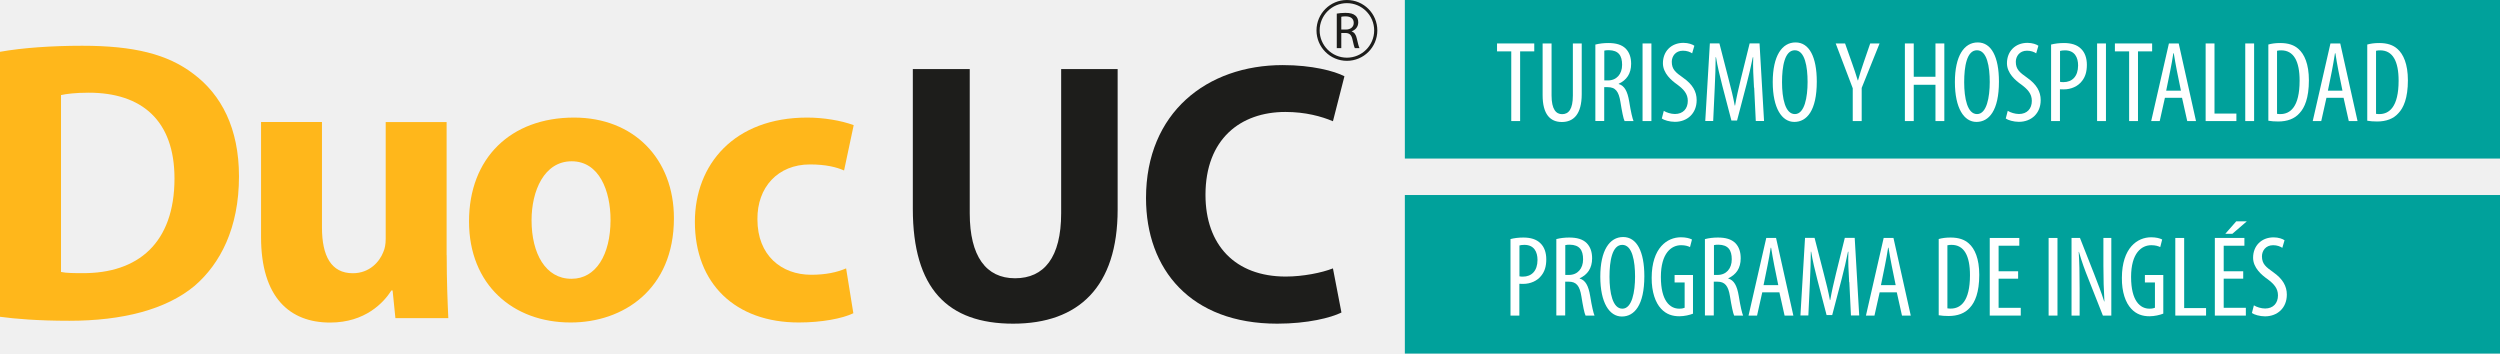
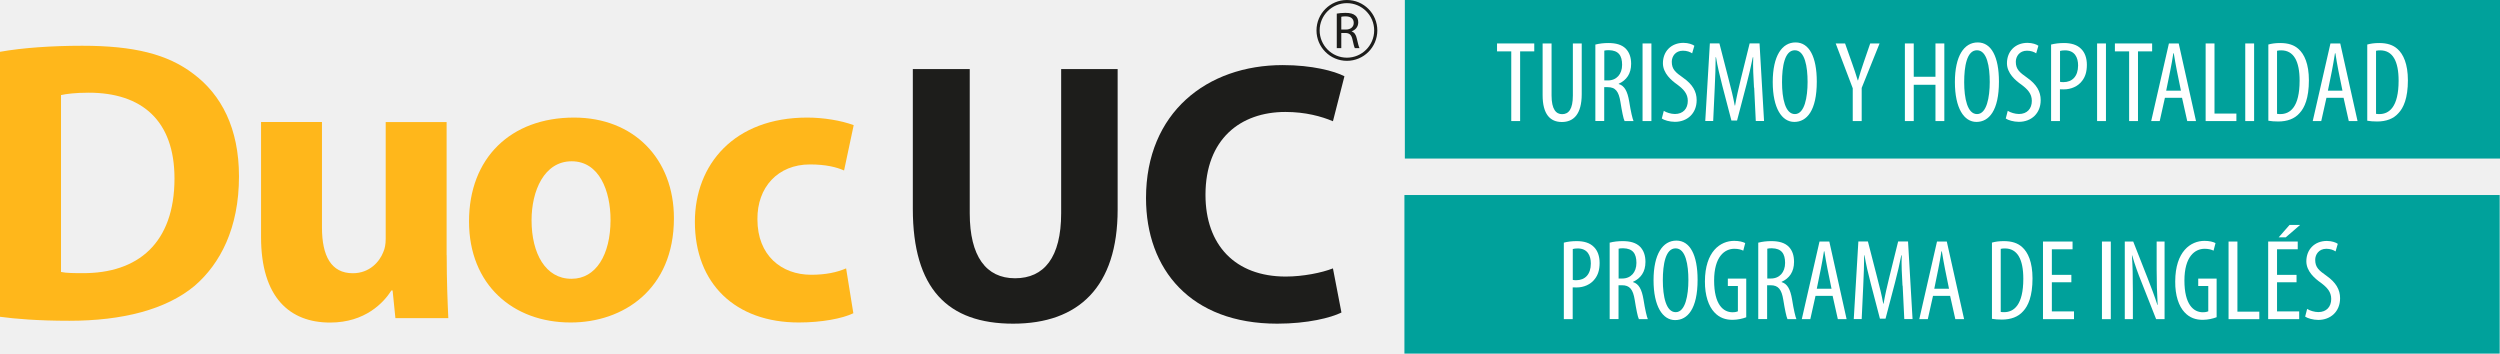
<svg xmlns="http://www.w3.org/2000/svg" id="Capa_1" viewBox="0 0 293.43 41.5">
  <defs>
    <style>.cls-1{fill:#1d1d1b;}.cls-2{fill:#fff;}.cls-3{fill:#00a19b;}.cls-4{fill:#ffb71b;}</style>
  </defs>
  <path class="cls-4" d="M0,6.08c2.64-.47,6.07-.71,9.65-.71,6.07,0,10.03.99,13.04,3.29,3.29,2.45,5.36,6.4,5.36,12.05,0,6.07-2.21,10.26-5.22,12.85-3.34,2.78-8.47,4.09-14.69,4.09-3.72,0-6.4-.23-8.14-.47V6.08ZM7.15,31.92c.61.14,1.65.14,2.5.14,6.54.05,10.83-3.53,10.83-11.11,0-6.83-3.86-10.07-10.07-10.07-1.55,0-2.64.14-3.25.28v20.76Z" />
  <path class="cls-4" d="M52.43,29.95c0,3.01.1,5.46.19,7.39h-6.21l-.33-3.25h-.14c-.89,1.41-3.06,3.77-7.2,3.77-4.71,0-8.1-2.92-8.1-10.03v-13.51h7.15v12.38c0,3.34,1.08,5.37,3.62,5.37,1.98,0,3.15-1.37,3.58-2.49.19-.42.28-.94.28-1.55v-13.7h7.15v15.63Z" />
  <path class="cls-4" d="M66.96,37.85c-6.73,0-11.91-4.42-11.91-11.86s4.89-12.19,12.33-12.19c7.01,0,11.72,4.85,11.72,11.81,0,8.38-5.98,12.24-12.1,12.24h-.05ZM67.1,32.72c2.82,0,4.56-2.78,4.56-6.92,0-3.39-1.32-6.87-4.56-6.87s-4.71,3.48-4.71,6.92c0,3.91,1.65,6.87,4.66,6.87h.05Z" />
  <path class="cls-4" d="M100.15,36.77c-1.27.61-3.67,1.08-6.4,1.08-7.44,0-12.19-4.56-12.19-11.81,0-6.73,4.61-12.24,13.18-12.24,1.88,0,3.95.33,5.46.89l-1.13,5.32c-.85-.38-2.12-.71-4-.71-3.77,0-6.21,2.68-6.17,6.45,0,4.24,2.83,6.5,6.31,6.5,1.7,0,3.01-.28,4.1-.75l.85,5.27Z" />
  <path class="cls-1" d="M113.82,8.11v16.92c0,5.06,1.92,7.63,5.32,7.63s5.41-2.44,5.41-7.63V8.11h6.63v16.49c0,9.07-4.58,13.39-12.26,13.39s-11.78-4.1-11.78-13.48V8.11h6.67Z" />
  <path class="cls-1" d="M157.45,36.68c-1.22.61-3.97,1.31-7.54,1.31-10.16,0-15.4-6.37-15.4-14.74,0-10.03,7.15-15.61,16.05-15.61,3.45,0,6.06.7,7.24,1.31l-1.35,5.28c-1.35-.57-3.23-1.09-5.58-1.09-5.28,0-9.38,3.19-9.38,9.73,0,5.89,3.49,9.59,9.42,9.59,2.01,0,4.23-.44,5.54-.96l1,5.19Z" />
  <path class="cls-1" d="M156.89,1.6c.27-.05.65-.09,1.02-.09.57,0,.93.1,1.19.33.21.18.32.46.32.78,0,.54-.34.9-.77,1.05v.02c.32.11.51.4.6.83.13.57.23.97.32,1.13h-.55c-.07-.12-.16-.47-.27-.98-.12-.57-.34-.78-.82-.8h-.5v1.78h-.53V1.6ZM157.42,3.47h.54c.57,0,.93-.31.93-.78,0-.53-.38-.76-.94-.77-.26,0-.44.02-.52.05v1.5Z" />
  <path class="cls-1" d="M158.09,7.14c-1.97,0-3.57-1.6-3.57-3.57s1.6-3.57,3.57-3.57,3.57,1.6,3.57,3.57-1.6,3.57-3.57,3.57ZM158.09.37c-1.77,0-3.2,1.44-3.2,3.2s1.44,3.2,3.2,3.2,3.2-1.44,3.2-3.2-1.44-3.2-3.2-3.2Z" />
  <rect class="cls-3" x="164.89" width="128.55" height="18.61" />
  <path class="cls-2" d="M177.37,6.03h-1.66v-.93h4.37v.93h-1.66v8.18h-1.04V6.03Z" />
  <path class="cls-2" d="M182.11,5.1v6.11c0,1.64.54,2.19,1.24,2.19.77,0,1.26-.59,1.26-2.19v-6.11h1.04v5.95c0,2.37-.97,3.27-2.33,3.27s-2.26-.89-2.26-3.15v-6.07h1.04Z" />
  <path class="cls-2" d="M187.26,5.23c.45-.12.99-.18,1.5-.18.91,0,1.58.19,2.05.65.45.46.64,1.07.64,1.79,0,1.16-.54,1.92-1.46,2.34v.03c.68.2,1.03.85,1.23,2.04.2,1.26.39,2.03.51,2.31h-1.05c-.14-.27-.31-1.14-.49-2.26-.2-1.24-.59-1.72-1.49-1.72h-.41v3.97h-1.04V5.23ZM188.3,9.44h.43c1,0,1.66-.73,1.66-1.83s-.43-1.7-1.55-1.72c-.2,0-.41.01-.54.05v3.49Z" />
  <path class="cls-2" d="M193.83,5.1v9.11h-1.04V5.1h1.04Z" />
  <path class="cls-2" d="M195.28,13.01c.31.2.85.37,1.31.37.95,0,1.51-.62,1.51-1.54,0-.84-.49-1.35-1.2-1.89-.72-.5-1.72-1.35-1.72-2.53,0-1.38.96-2.39,2.41-2.39.57,0,1.07.18,1.28.34l-.26.89c-.23-.16-.61-.31-1.08-.31-.89,0-1.31.68-1.31,1.3,0,.91.47,1.26,1.34,1.88,1.1.77,1.58,1.61,1.58,2.62,0,1.57-1.11,2.55-2.55,2.55-.62,0-1.29-.2-1.54-.39l.23-.89Z" />
  <path class="cls-2" d="M205.87,10.29c-.07-1.2-.14-2.54-.09-3.57h-.05c-.2,1.01-.45,2.09-.73,3.16l-1.12,4.27h-.66l-1.07-4.1c-.3-1.16-.57-2.29-.74-3.34h-.04c0,1.07-.05,2.34-.11,3.64l-.18,3.85h-.93l.54-9.11h1.12l1.07,4.16c.31,1.2.54,2.1.73,3.14h.04c.18-1.04.38-1.91.68-3.14l1.03-4.16h1.16l.53,9.11h-.97l-.19-3.92Z" />
  <path class="cls-2" d="M213.24,9.58c0,3.42-1.18,4.73-2.64,4.73s-2.53-1.61-2.53-4.68,1.08-4.65,2.68-4.65,2.49,1.69,2.49,4.6ZM209.16,9.65c0,1.88.37,3.74,1.51,3.74s1.49-1.99,1.49-3.77-.31-3.72-1.5-3.72-1.5,1.89-1.5,3.75Z" />
  <path class="cls-2" d="M217.46,14.21v-3.85l-2-5.26h1.1l.81,2.29c.23.64.47,1.35.68,2.05h.03c.19-.7.42-1.39.66-2.1l.77-2.24h1.1l-2.1,5.22v3.89h-1.04Z" />
  <path class="cls-2" d="M224.62,5.1v3.91h2.55v-3.91h1.04v9.11h-1.04v-4.26h-2.55v4.26h-1.04V5.1h1.04Z" />
  <path class="cls-2" d="M234.62,9.58c0,3.42-1.18,4.73-2.64,4.73s-2.53-1.61-2.53-4.68,1.08-4.65,2.68-4.65,2.49,1.69,2.49,4.6ZM230.54,9.65c0,1.88.37,3.74,1.51,3.74s1.49-1.99,1.49-3.77-.31-3.72-1.5-3.72-1.5,1.89-1.5,3.75Z" />
  <path class="cls-2" d="M235.66,13.01c.31.2.85.37,1.31.37.95,0,1.51-.62,1.51-1.54,0-.84-.49-1.35-1.2-1.89-.72-.5-1.72-1.35-1.72-2.53,0-1.38.96-2.39,2.41-2.39.57,0,1.07.18,1.28.34l-.26.89c-.23-.16-.61-.31-1.08-.31-.89,0-1.31.68-1.31,1.3,0,.91.47,1.26,1.34,1.88,1.09.77,1.58,1.61,1.58,2.62,0,1.57-1.11,2.55-2.56,2.55-.62,0-1.28-.2-1.54-.39l.23-.89Z" />
  <path class="cls-2" d="M240.74,5.23c.42-.11.92-.18,1.51-.18.84,0,1.54.2,2.01.68.45.43.68,1.09.68,1.88,0,.84-.2,1.41-.55,1.87-.5.68-1.34,1.01-2.15,1.01-.18,0-.31,0-.46-.01v3.73h-1.04V5.23ZM241.78,9.6c.12.03.23.04.41.04,1.03,0,1.72-.68,1.72-1.96,0-.93-.39-1.77-1.54-1.77-.24,0-.45.03-.58.07v3.62Z" />
  <path class="cls-2" d="M247.18,5.1v9.11h-1.04V5.1h1.04Z" />
  <path class="cls-2" d="M249.89,6.03h-1.66v-.93h4.37v.93h-1.66v8.18h-1.04V6.03Z" />
  <path class="cls-2" d="M254.1,11.48l-.61,2.73h-1l2.08-9.11h1.15l2.03,9.11h-1.03l-.61-2.73h-2.01ZM255.98,10.64l-.47-2.31c-.13-.65-.26-1.41-.37-2.08h-.05c-.11.69-.24,1.47-.37,2.08l-.47,2.31h1.73Z" />
  <path class="cls-2" d="M258.88,5.1h1.04v8.23h2.57v.88h-3.61V5.1Z" />
  <path class="cls-2" d="M264.57,5.1v9.11h-1.04V5.1h1.04Z" />
  <path class="cls-2" d="M266.22,5.23c.41-.12.88-.18,1.41-.18.96,0,1.64.24,2.14.69.7.61,1.23,1.78,1.23,3.69,0,2.08-.51,3.22-1.09,3.84-.59.68-1.46.99-2.51.99-.42,0-.85-.03-1.16-.09V5.23ZM267.26,13.36c.15.03.3.03.39.03,1.15,0,2.26-.83,2.26-3.92,0-2.3-.7-3.56-2.16-3.56-.16,0-.35.01-.49.05v7.4Z" />
  <path class="cls-2" d="M273.06,11.48l-.61,2.73h-1l2.08-9.11h1.15l2.03,9.11h-1.03l-.61-2.73h-2.01ZM274.94,10.64l-.47-2.31c-.13-.65-.26-1.41-.36-2.08h-.05c-.11.69-.24,1.47-.36,2.08l-.47,2.31h1.73Z" />
  <path class="cls-2" d="M277.84,5.23c.41-.12.88-.18,1.41-.18.96,0,1.64.24,2.14.69.7.61,1.23,1.78,1.23,3.69,0,2.08-.51,3.22-1.1,3.84-.59.68-1.46.99-2.51.99-.42,0-.85-.03-1.16-.09V5.23ZM278.88,13.36c.15.03.3.03.39.03,1.15,0,2.26-.83,2.26-3.92,0-2.3-.7-3.56-2.16-3.56-.16,0-.35.01-.49.05v7.4Z" />
-   <rect class="cls-3" x="164.89" y="22.89" width="128.55" height="18.61" />
-   <path class="cls-2" d="M177.29,28.06c.42-.11.92-.18,1.51-.18.84,0,1.54.2,2.01.68.45.43.68,1.09.68,1.88,0,.84-.2,1.41-.55,1.87-.5.68-1.34,1.01-2.15,1.01-.18,0-.31,0-.46-.01v3.73h-1.04v-8.98ZM178.33,32.43c.12.03.23.04.41.04,1.03,0,1.72-.68,1.72-1.96,0-.93-.39-1.77-1.54-1.77-.24,0-.45.03-.58.07v3.62Z" />
-   <path class="cls-2" d="M182.68,28.06c.45-.12.99-.18,1.5-.18.91,0,1.58.19,2.05.65.45.46.64,1.07.64,1.79,0,1.16-.54,1.92-1.46,2.34v.03c.68.2,1.03.85,1.23,2.04.2,1.26.39,2.03.51,2.31h-1.05c-.14-.27-.31-1.14-.49-2.26-.2-1.24-.59-1.72-1.49-1.72h-.41v3.97h-1.04v-8.98ZM183.72,32.27h.43c1,0,1.66-.73,1.66-1.83s-.43-1.7-1.55-1.72c-.2,0-.41.01-.54.05v3.49Z" />
-   <path class="cls-2" d="M193,32.42c0,3.42-1.18,4.73-2.64,4.73s-2.53-1.61-2.53-4.68,1.08-4.65,2.68-4.65,2.49,1.69,2.49,4.6ZM188.91,32.49c0,1.88.37,3.74,1.51,3.74s1.49-1.99,1.49-3.77-.31-3.72-1.5-3.72-1.5,1.89-1.5,3.75Z" />
-   <path class="cls-2" d="M198.73,36.81c-.39.16-1.04.31-1.62.31-.8,0-1.54-.22-2.15-.89-.66-.7-1.11-1.96-1.1-3.62.01-3.54,1.83-4.76,3.43-4.76.57,0,1.01.11,1.3.26l-.23.89c-.24-.12-.57-.22-1.05-.22-1.13,0-2.37.91-2.37,3.73s1.07,3.72,2.16,3.72c.35,0,.55-.07.63-.11v-2.97h-1.18v-.87h2.16v4.53Z" />
-   <path class="cls-2" d="M200.13,28.06c.45-.12.99-.18,1.5-.18.91,0,1.58.19,2.05.65.45.46.63,1.07.63,1.79,0,1.16-.54,1.92-1.46,2.34v.03c.68.2,1.03.85,1.23,2.04.2,1.26.39,2.03.51,2.31h-1.05c-.13-.27-.31-1.14-.49-2.26-.2-1.24-.59-1.72-1.49-1.72h-.41v3.97h-1.04v-8.98ZM201.17,32.27h.43c1,0,1.66-.73,1.66-1.83s-.43-1.7-1.55-1.72c-.2,0-.41.01-.54.05v3.49Z" />
-   <path class="cls-2" d="M206.84,34.31l-.61,2.73h-1l2.08-9.11h1.15l2.03,9.11h-1.03l-.61-2.73h-2.01ZM208.72,33.47l-.47-2.31c-.13-.65-.26-1.41-.37-2.08h-.05c-.11.69-.24,1.47-.37,2.08l-.47,2.31h1.73Z" />
-   <path class="cls-2" d="M217.04,33.12c-.07-1.2-.14-2.54-.09-3.57h-.05c-.2,1.01-.45,2.09-.73,3.16l-1.12,4.27h-.66l-1.07-4.1c-.3-1.16-.57-2.29-.74-3.34h-.04c0,1.07-.05,2.34-.11,3.64l-.18,3.85h-.93l.54-9.11h1.12l1.07,4.16c.31,1.2.54,2.1.73,3.14h.04c.18-1.04.38-1.91.68-3.14l1.03-4.16h1.16l.53,9.11h-.97l-.19-3.92Z" />
-   <path class="cls-2" d="M220.62,34.31l-.61,2.73h-1l2.08-9.11h1.15l2.03,9.11h-1.03l-.61-2.73h-2.01ZM222.5,33.47l-.47-2.31c-.13-.65-.26-1.41-.37-2.08h-.05c-.11.69-.24,1.47-.37,2.08l-.47,2.31h1.73Z" />
-   <path class="cls-2" d="M227.53,28.06c.41-.12.88-.18,1.41-.18.96,0,1.64.24,2.14.69.7.61,1.23,1.78,1.23,3.69,0,2.08-.51,3.22-1.09,3.84-.59.68-1.46.99-2.51.99-.42,0-.85-.03-1.16-.09v-8.94ZM228.57,36.19c.15.03.3.03.39.03,1.15,0,2.26-.83,2.26-3.92,0-2.3-.7-3.56-2.16-3.56-.16,0-.35.01-.49.05v7.4Z" />
-   <path class="cls-2" d="M236.87,32.71h-2.29v3.42h2.6v.91h-3.64v-9.11h3.47v.91h-2.43v3h2.29v.88Z" />
-   <path class="cls-2" d="M241.49,27.93v9.11h-1.04v-9.11h1.04Z" />
-   <path class="cls-2" d="M243.14,37.04v-9.11h.99l1.68,4.27c.38.97.85,2.19,1.16,3.18h.03c-.08-1.43-.12-2.61-.12-4.19v-3.26h.93v9.11h-.99l-1.73-4.38c-.37-.92-.76-1.96-1.08-3.1h-.03c.08,1.22.11,2.38.11,4.33v3.15h-.95Z" />
-   <path class="cls-2" d="M253.91,36.81c-.39.16-1.04.31-1.62.31-.8,0-1.54-.22-2.15-.89-.66-.7-1.11-1.96-1.09-3.62.01-3.54,1.83-4.76,3.43-4.76.57,0,1.01.11,1.3.26l-.23.89c-.24-.12-.57-.22-1.05-.22-1.14,0-2.37.91-2.37,3.73s1.07,3.72,2.16,3.72c.35,0,.55-.07.64-.11v-2.97h-1.18v-.87h2.16v4.53Z" />
-   <path class="cls-2" d="M255.32,27.93h1.04v8.23h2.57v.88h-3.61v-9.11Z" />
-   <path class="cls-2" d="M263.29,32.71h-2.29v3.42h2.6v.91h-3.64v-9.11h3.47v.91h-2.43v3h2.29v.88ZM263.71,25.98l-1.69,1.46h-.83l1.28-1.46h1.23Z" />
-   <path class="cls-2" d="M264.55,35.84c.31.2.85.37,1.31.37.95,0,1.51-.62,1.51-1.54,0-.84-.49-1.35-1.2-1.89-.72-.5-1.72-1.35-1.72-2.53,0-1.38.96-2.39,2.41-2.39.57,0,1.07.18,1.28.34l-.26.89c-.23-.16-.61-.31-1.08-.31-.89,0-1.31.68-1.31,1.3,0,.91.47,1.26,1.34,1.88,1.09.77,1.58,1.61,1.58,2.62,0,1.57-1.11,2.55-2.56,2.55-.62,0-1.28-.2-1.54-.39l.23-.89Z" />
+   <rect class="cls-3" x="164.84" y="22.89" width="128.55" height="18.61" />
+   <path class="cls-2" d="M183.55,28.48c.42-.11.92-.18,1.51-.18.84,0,1.54.2,2.01.68.45.43.68,1.09.68,1.88,0,.84-.2,1.41-.55,1.87-.5.68-1.34,1.01-2.15,1.01-.18,0-.31,0-.46-.01v3.73h-1.04v-8.98ZM184.59,32.85c.12.03.23.04.41.04,1.03,0,1.72-.68,1.72-1.96,0-.93-.39-1.77-1.54-1.77-.24,0-.45.03-.58.07v3.62Z" />
+   <path class="cls-2" d="M188.94,28.48c.45-.12.99-.18,1.5-.18.91,0,1.58.19,2.05.65.45.46.64,1.07.64,1.79,0,1.16-.54,1.92-1.46,2.34v.03c.68.2,1.03.85,1.23,2.04.2,1.26.39,2.03.51,2.31h-1.05c-.14-.27-.31-1.14-.49-2.26-.2-1.24-.59-1.72-1.49-1.72h-.41v3.97h-1.04v-8.98ZM189.98,32.69h.43c1,0,1.66-.73,1.66-1.83s-.43-1.7-1.55-1.72c-.2,0-.41.01-.54.05v3.49Z" />
+   <path class="cls-2" d="M199.25,32.84c0,3.42-1.18,4.73-2.64,4.73s-2.53-1.61-2.53-4.68,1.08-4.65,2.68-4.65,2.49,1.69,2.49,4.6ZM195.17,32.9c0,1.88.37,3.74,1.51,3.74s1.49-1.99,1.49-3.77-.31-3.72-1.5-3.72-1.5,1.89-1.5,3.75Z" />
+   <path class="cls-2" d="M204.98,37.23c-.39.16-1.04.31-1.62.31-.8,0-1.54-.22-2.15-.89-.66-.7-1.11-1.96-1.1-3.62.01-3.54,1.83-4.76,3.43-4.76.57,0,1.01.11,1.3.26l-.23.89c-.24-.12-.57-.22-1.05-.22-1.13,0-2.37.91-2.37,3.73s1.07,3.72,2.16,3.72c.35,0,.55-.07.63-.11v-2.97h-1.18v-.87h2.16v4.53Z" />
+   <path class="cls-2" d="M206.39,28.48c.45-.12.99-.18,1.5-.18.91,0,1.58.19,2.05.65.45.46.63,1.07.63,1.79,0,1.16-.54,1.92-1.46,2.34v.03c.68.2,1.03.85,1.23,2.04.2,1.26.39,2.03.51,2.31h-1.05c-.13-.27-.31-1.14-.49-2.26-.2-1.24-.59-1.72-1.49-1.72h-.41v3.97h-1.04v-8.98ZM207.43,32.69h.43c1,0,1.66-.73,1.66-1.83s-.43-1.7-1.55-1.72c-.2,0-.41.01-.54.05v3.49Z" />
+   <path class="cls-2" d="M213.09,34.73l-.61,2.73h-1l2.08-9.11h1.15l2.03,9.11h-1.03l-.61-2.73h-2.01ZM214.97,33.89l-.47-2.31c-.13-.65-.26-1.41-.37-2.08h-.05c-.11.69-.24,1.47-.37,2.08l-.47,2.31h1.73Z" />
+   <path class="cls-2" d="M223.3,33.54c-.07-1.2-.14-2.54-.09-3.57h-.05c-.2,1.01-.45,2.09-.73,3.16l-1.12,4.27h-.66l-1.07-4.1c-.3-1.16-.57-2.29-.74-3.34h-.04c0,1.07-.05,2.34-.11,3.64l-.18,3.85h-.93l.54-9.11h1.12l1.07,4.16c.31,1.2.54,2.1.73,3.14h.04c.18-1.04.38-1.91.68-3.14l1.03-4.16h1.16l.53,9.11h-.97l-.19-3.92Z" />
+   <path class="cls-2" d="M226.88,34.73l-.61,2.73h-1l2.08-9.11h1.15l2.03,9.11h-1.03l-.61-2.73h-2.01ZM228.76,33.89l-.47-2.31c-.13-.65-.26-1.41-.37-2.08h-.05c-.11.69-.24,1.47-.37,2.08l-.47,2.31h1.73Z" />
+   <path class="cls-2" d="M233.78,28.48c.41-.12.88-.18,1.41-.18.96,0,1.64.24,2.14.69.7.61,1.23,1.78,1.23,3.69,0,2.08-.51,3.22-1.09,3.84-.59.68-1.46.99-2.51.99-.42,0-.85-.03-1.16-.09v-8.94ZM234.83,36.61c.15.03.3.03.39.03,1.15,0,2.26-.83,2.26-3.92,0-2.3-.7-3.56-2.16-3.56-.16,0-.35.01-.49.05v7.4Z" />
+   <path class="cls-2" d="M243.12,33.13h-2.29v3.42h2.6v.91h-3.64v-9.11h3.47v.91h-2.43v3h2.29v.88Z" />
+   <path class="cls-2" d="M247.75,28.35v9.11h-1.04v-9.11h1.04Z" />
+   <path class="cls-2" d="M249.39,37.46v-9.11h.99l1.68,4.27c.38.97.85,2.19,1.16,3.18h.03c-.08-1.43-.12-2.61-.12-4.19v-3.26h.93v9.11h-.99l-1.73-4.38c-.37-.92-.76-1.96-1.08-3.1h-.03c.08,1.22.11,2.38.11,4.33v3.15h-.95Z" />
+   <path class="cls-2" d="M260.17,37.23c-.39.16-1.04.31-1.62.31-.8,0-1.54-.22-2.15-.89-.66-.7-1.11-1.96-1.09-3.62.01-3.54,1.83-4.76,3.43-4.76.57,0,1.01.11,1.3.26l-.23.89c-.24-.12-.57-.22-1.05-.22-1.14,0-2.37.91-2.37,3.73s1.07,3.72,2.16,3.72c.35,0,.55-.07.64-.11v-2.97h-1.18v-.87h2.16v4.53Z" />
+   <path class="cls-2" d="M261.57,28.35h1.04v8.23h2.57v.88h-3.61v-9.11Z" />
+   <path class="cls-2" d="M269.55,33.13h-2.29v3.42h2.6v.91h-3.64v-9.11h3.47v.91h-2.43v3h2.29v.88ZM269.97,26.4l-1.69,1.46h-.83l1.28-1.46h1.23Z" />
+   <path class="cls-2" d="M270.8,36.26c.31.2.85.37,1.31.37.95,0,1.51-.62,1.51-1.54,0-.84-.49-1.35-1.2-1.89-.72-.5-1.72-1.35-1.72-2.53,0-1.38.96-2.39,2.41-2.39.57,0,1.07.18,1.28.34l-.26.89c-.23-.16-.61-.31-1.08-.31-.89,0-1.31.68-1.31,1.3,0,.91.47,1.26,1.34,1.88,1.09.77,1.58,1.61,1.58,2.62,0,1.57-1.11,2.55-2.56,2.55-.62,0-1.28-.2-1.54-.39l.23-.89Z" />
</svg>
